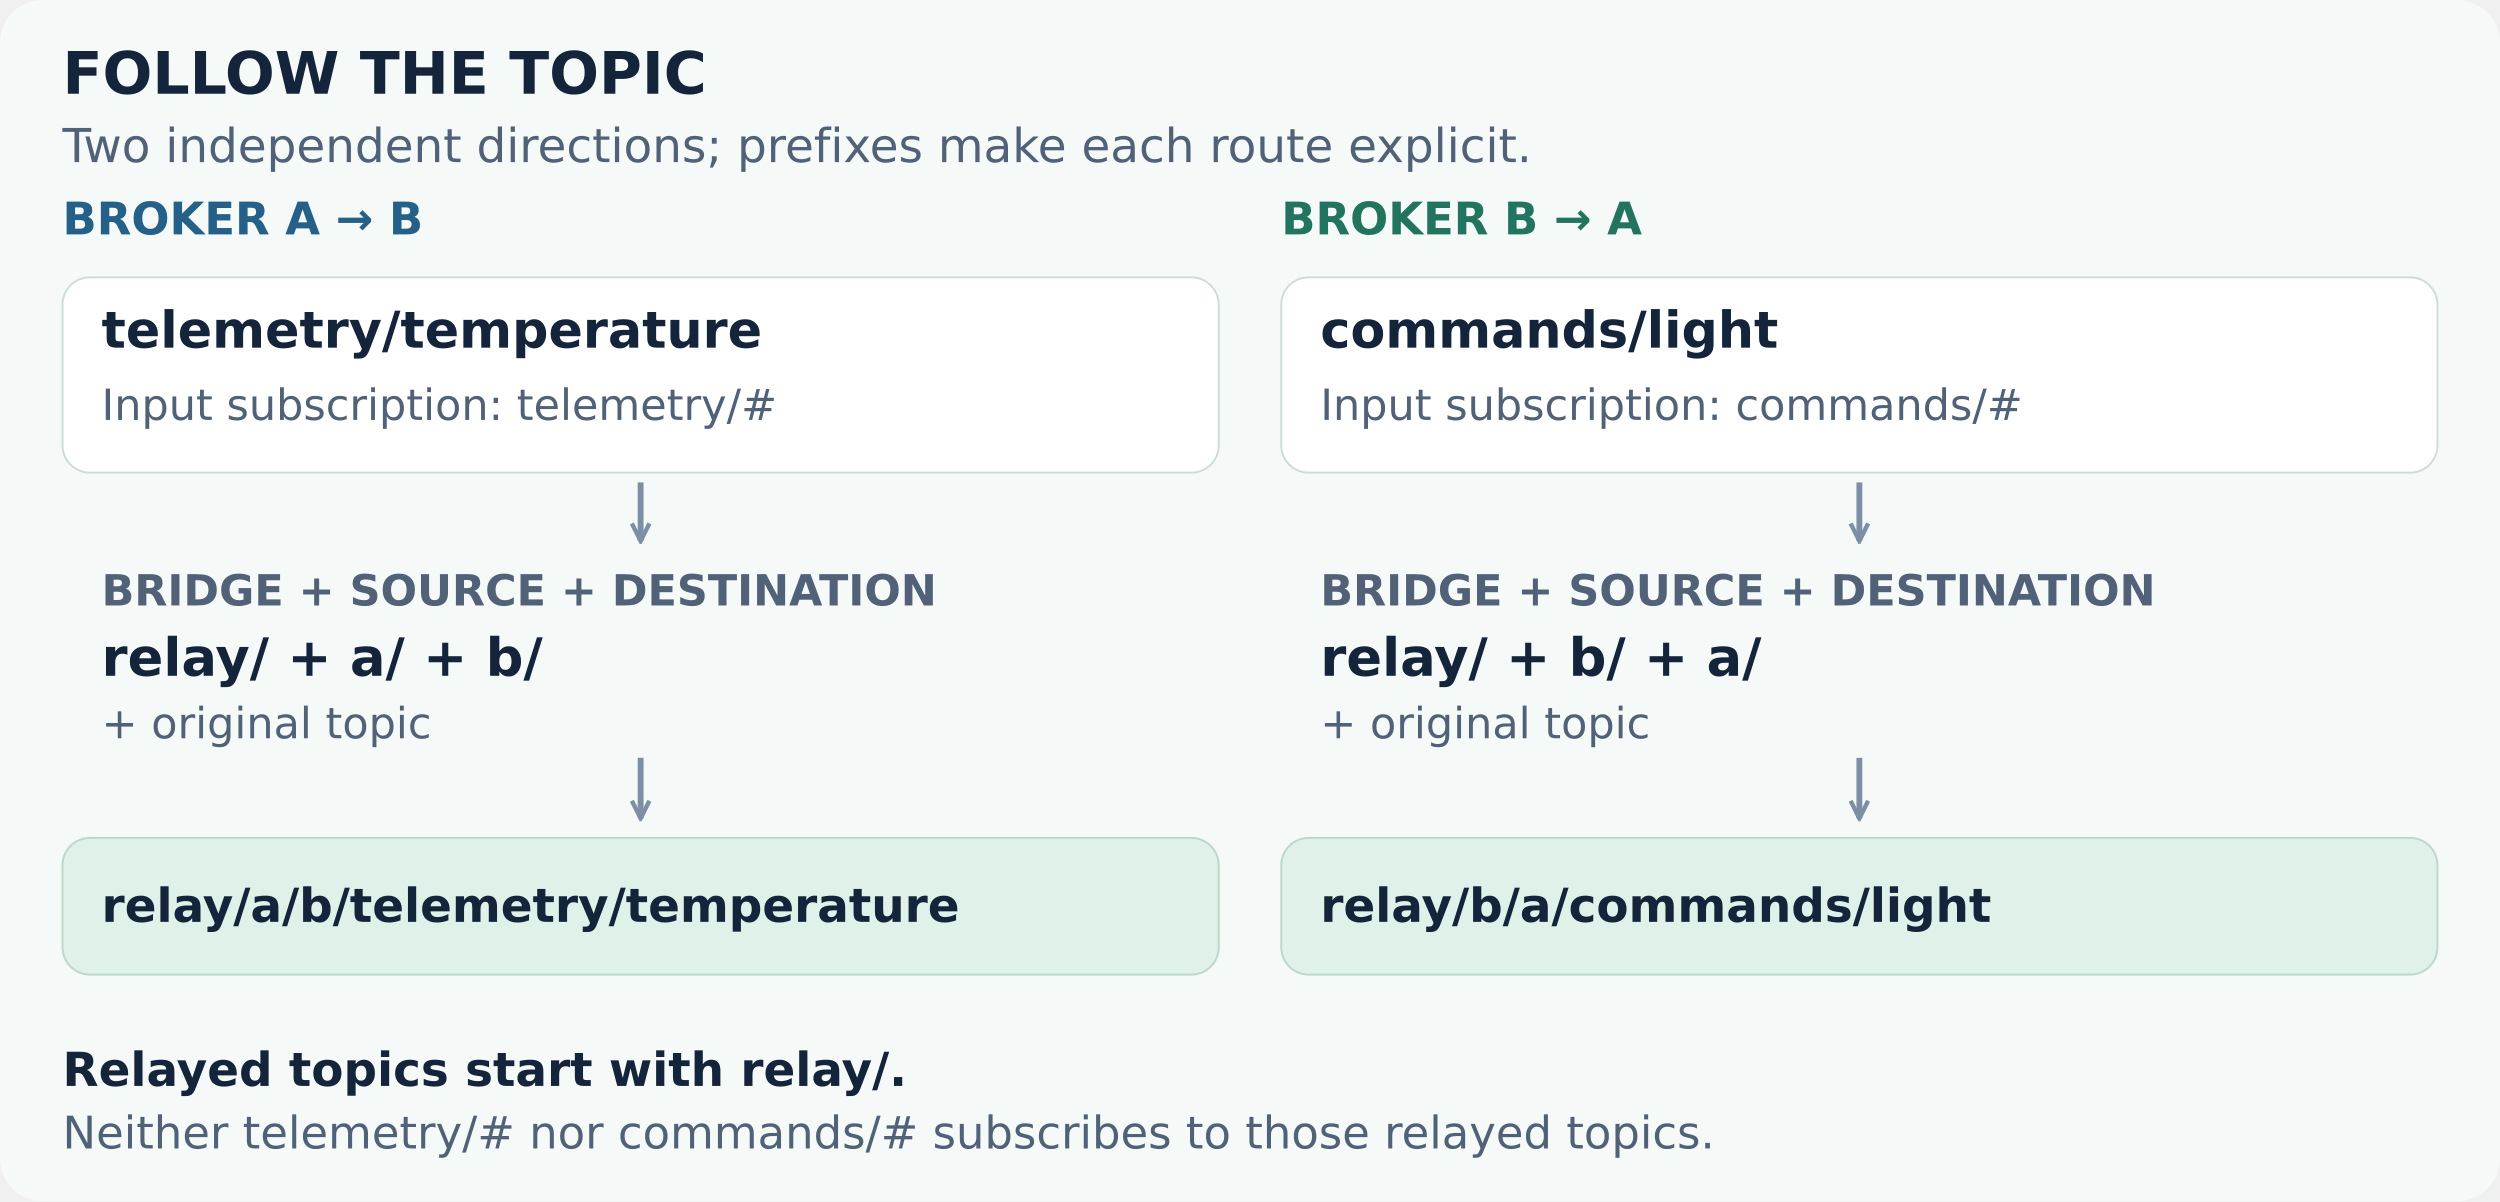
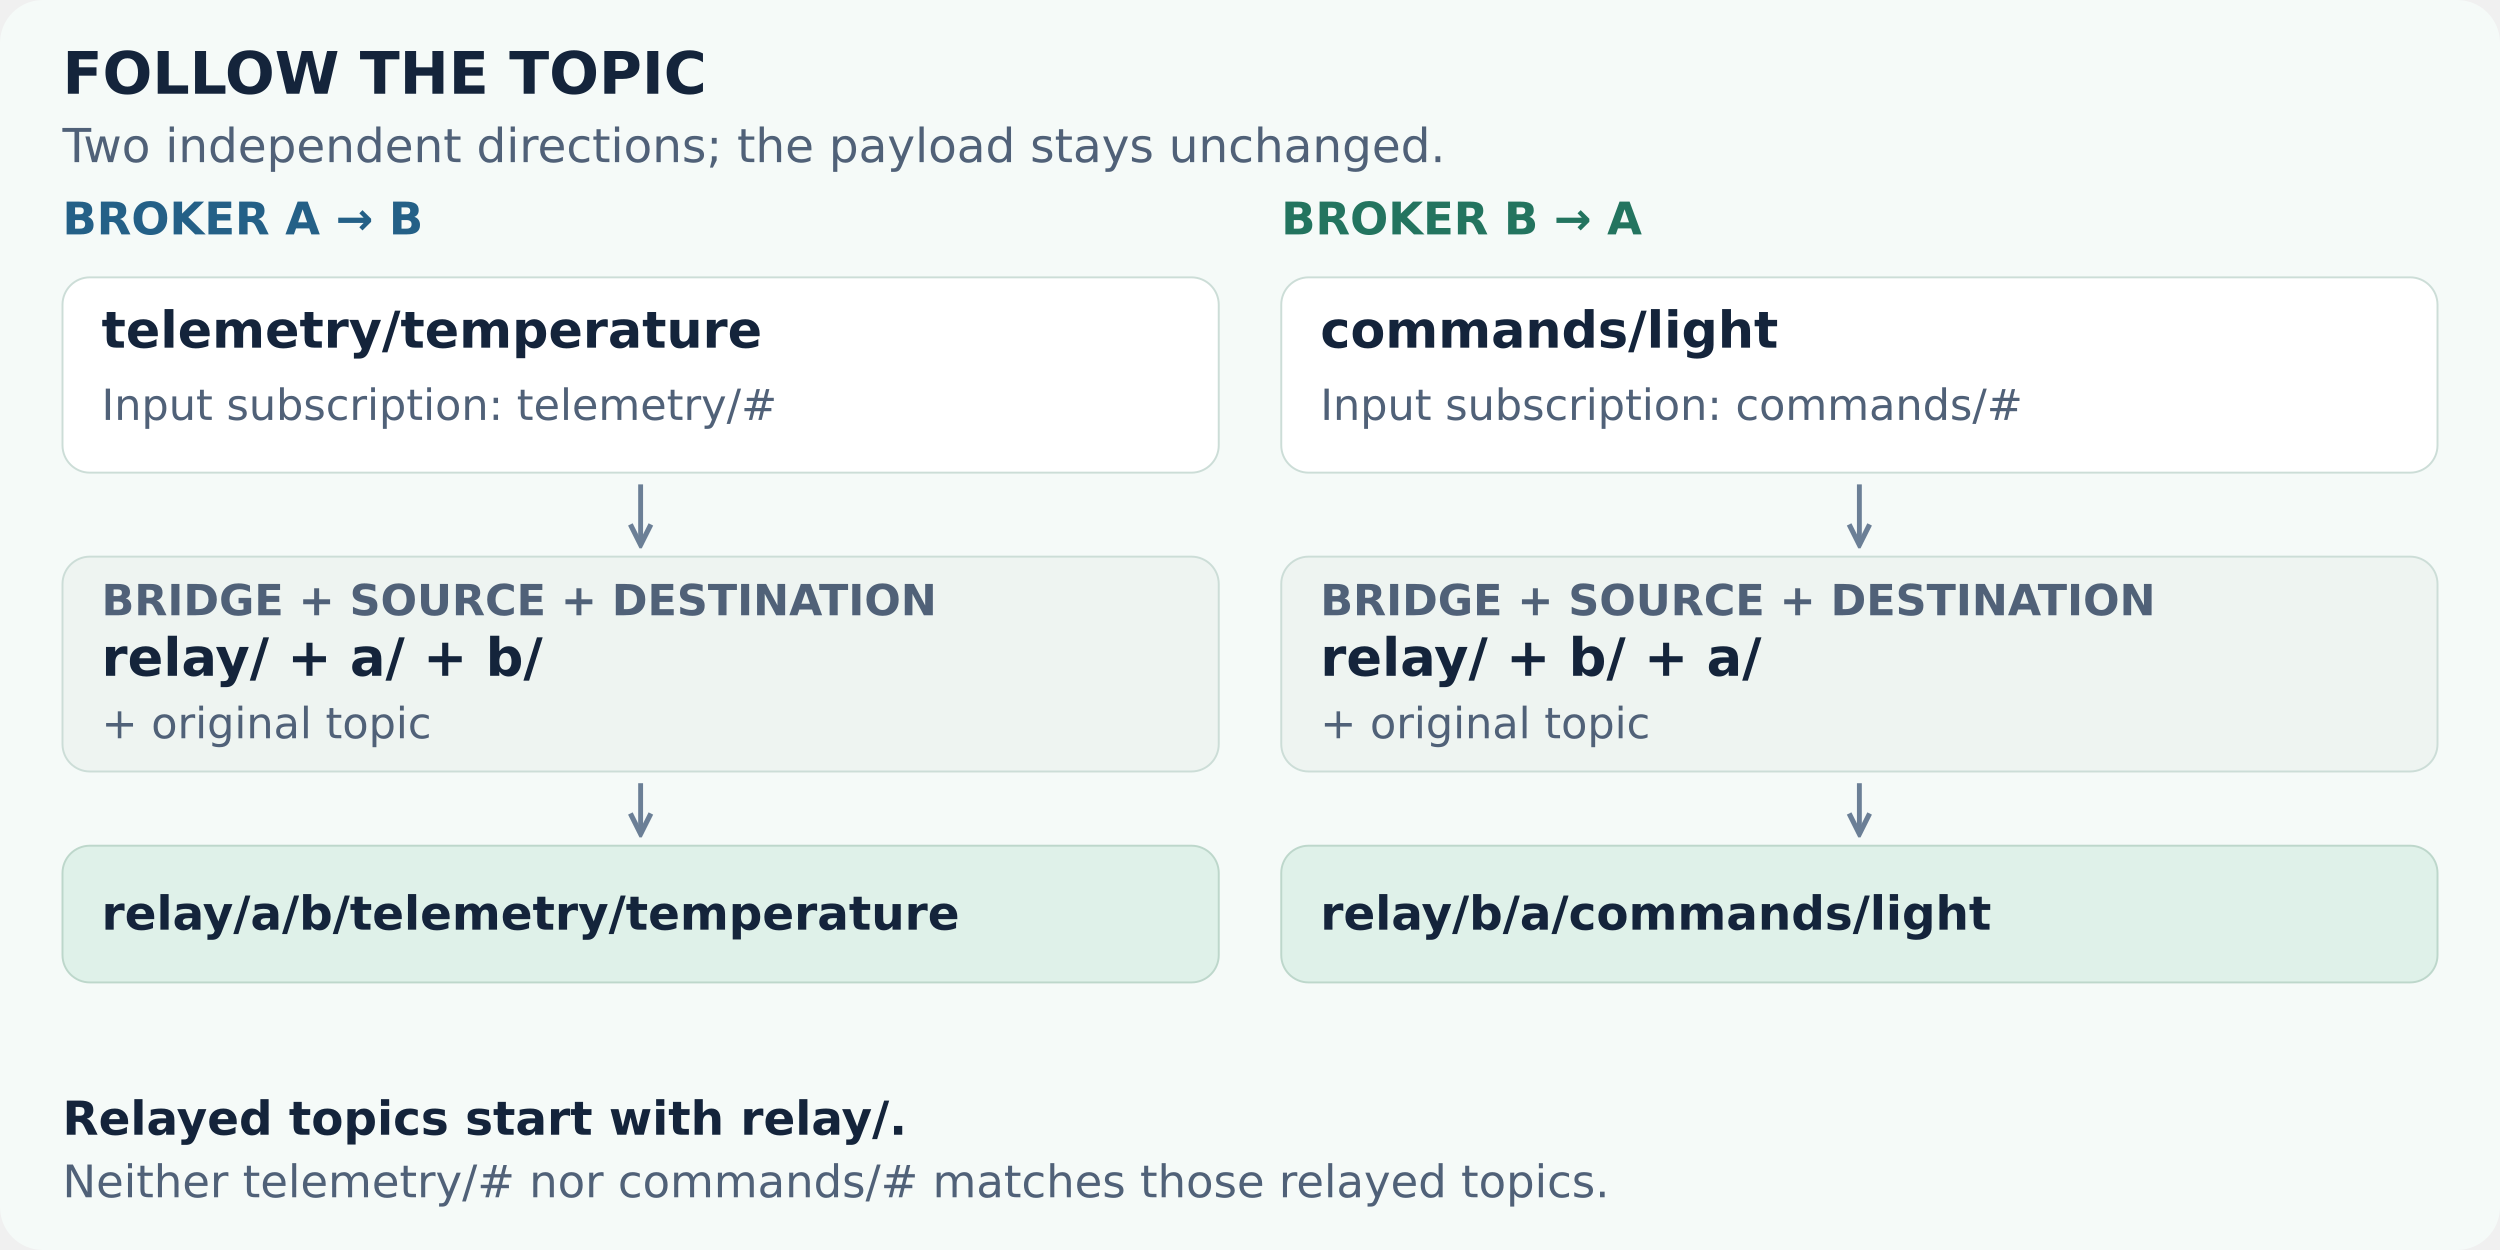
- <svg xmlns="http://www.w3.org/2000/svg" viewBox="0 0 1280 615" role="img" aria-labelledby="mqttsuite-bridge-topics-title mqttsuite-bridge-topics-desc">
+ <svg xmlns="http://www.w3.org/2000/svg" viewBox="0 0 1280 640" role="img" aria-labelledby="mqttsuite-bridge-topics-title mqttsuite-bridge-topics-desc">
  <defs>
    <linearGradient id="mqttsuite-bridge-topics-bg" x2="1" y2="1">
      <stop stop-color="#101f35" />
      <stop offset="1" stop-color="#172f47" />
    </linearGradient>
-     <marker id="mqttsuite-bridge-topics-arrow" markerUnits="userSpaceOnUse" markerWidth="12" markerHeight="12" viewBox="0 0 8 8" refX="7" refY="4" orient="auto-start-reverse">
-       <path d="M1 1L7 4L1 7" fill="none" stroke="#7c8fa5" stroke-width="1.5" />
+     <marker id="mqttsuite-bridge-topics-arrow" markerUnits="userSpaceOnUse" markerWidth="14" markerHeight="14" viewBox="0 0 8 8" refX="7" refY="4" orient="auto-start-reverse">
+       <path d="M1 1L7 4L1 7" fill="none" stroke="#6b7f96" stroke-width="1.5" />
    </marker>
  </defs>
  <g font-family="DejaVu Sans,Arial,sans-serif">
-     <rect x="0" y="0" width="1280" height="615" rx="22" fill="#f5faf8" stroke="none" />
+     <rect x="0" y="0" width="1280" height="640" rx="22" fill="#f5faf8" stroke="none" />
    <text x="32" y="48" font-size="30" fill="#14243b" font-weight="700">FOLLOW THE TOPIC</text>
-     <text x="32" y="83" font-size="24" fill="#506178" font-weight="400">Two independent directions; prefixes make each route explicit.</text>
+     <text x="32" y="83" font-size="24" fill="#506178" font-weight="400">Two independent directions; the payload stays unchanged.</text>
    <text x="32" y="120" font-size="23" fill="#246087" font-weight="700">BROKER A → B</text>
    <rect x="32" y="142" width="592" height="100" rx="14" fill="#ffffff" stroke="#ccddd7" />
    <text x="52" y="178" font-size="26" fill="#14243b" font-weight="700">telemetry/temperature</text>
    <text x="52" y="215" font-size="22" fill="#506178" font-weight="400">Input subscription: telemetry/#</text>
-     <path d="M328 247L328 277" fill="none" stroke="#7c8fa5" stroke-width="3" marker-end="url(#mqttsuite-bridge-topics-arrow)" />
-     <text x="52" y="310" font-size="22" fill="#506178" font-weight="700">BRIDGE + SOURCE + DESTINATION</text>
+     <path d="M328 248L328 279" fill="none" stroke="#6b7f96" stroke-width="2.5" marker-end="url(#mqttsuite-bridge-topics-arrow)" />
+     <rect x="32" y="285" width="592" height="110" rx="14" fill="#eef4f1" stroke="#ccddd7" />
+     <text x="52" y="315" font-size="22" fill="#506178" font-weight="700">BRIDGE + SOURCE + DESTINATION</text>
    <text x="52" y="346" font-size="27" fill="#14243b" font-weight="700">relay/ + a/ + b/</text>
    <text x="52" y="378" font-size="22" fill="#506178" font-weight="400">+ original topic</text>
-     <path d="M328 388L328 419" fill="none" stroke="#7c8fa5" stroke-width="3" marker-end="url(#mqttsuite-bridge-topics-arrow)" />
-     <rect x="32" y="429" width="592" height="70" rx="14" fill="#dff1e9" stroke="#bdd7cb" />
-     <text x="52" y="472" font-size="24" fill="#14243b" font-weight="700">relay/a/b/telemetry/temperature</text>
+     <path d="M328 401L328 427" fill="none" stroke="#6b7f96" stroke-width="2.5" marker-end="url(#mqttsuite-bridge-topics-arrow)" />
+     <rect x="32" y="433" width="592" height="70" rx="14" fill="#dff1e9" stroke="#bdd7cb" />
+     <text x="52" y="476" font-size="24" fill="#14243b" font-weight="700">relay/a/b/telemetry/temperature</text>
    <text x="656" y="120" font-size="23" fill="#23745f" font-weight="700">BROKER B → A</text>
    <rect x="656" y="142" width="592" height="100" rx="14" fill="#ffffff" stroke="#ccddd7" />
    <text x="676" y="178" font-size="26" fill="#14243b" font-weight="700">commands/light</text>
    <text x="676" y="215" font-size="22" fill="#506178" font-weight="400">Input subscription: commands/#</text>
-     <path d="M952 247L952 277" fill="none" stroke="#7c8fa5" stroke-width="3" marker-end="url(#mqttsuite-bridge-topics-arrow)" />
-     <text x="676" y="310" font-size="22" fill="#506178" font-weight="700">BRIDGE + SOURCE + DESTINATION</text>
+     <path d="M952 248L952 279" fill="none" stroke="#6b7f96" stroke-width="2.5" marker-end="url(#mqttsuite-bridge-topics-arrow)" />
+     <rect x="656" y="285" width="592" height="110" rx="14" fill="#eef4f1" stroke="#ccddd7" />
+     <text x="676" y="315" font-size="22" fill="#506178" font-weight="700">BRIDGE + SOURCE + DESTINATION</text>
    <text x="676" y="346" font-size="27" fill="#14243b" font-weight="700">relay/ + b/ + a/</text>
    <text x="676" y="378" font-size="22" fill="#506178" font-weight="400">+ original topic</text>
-     <path d="M952 388L952 419" fill="none" stroke="#7c8fa5" stroke-width="3" marker-end="url(#mqttsuite-bridge-topics-arrow)" />
-     <rect x="656" y="429" width="592" height="70" rx="14" fill="#dff1e9" stroke="#bdd7cb" />
-     <text x="676" y="472" font-size="24" fill="#14243b" font-weight="700">relay/b/a/commands/light</text>
-     <text x="32" y="556" font-size="24" fill="#14243b" font-weight="700">Relayed topics start with relay/.</text>
-     <text x="32" y="588" font-size="23" fill="#506178" font-weight="400">Neither telemetry/# nor commands/# subscribes to those relayed topics.</text>
+     <path d="M952 401L952 427" fill="none" stroke="#6b7f96" stroke-width="2.5" marker-end="url(#mqttsuite-bridge-topics-arrow)" />
+     <rect x="656" y="433" width="592" height="70" rx="14" fill="#dff1e9" stroke="#bdd7cb" />
+     <text x="676" y="476" font-size="24" fill="#14243b" font-weight="700">relay/b/a/commands/light</text>
+     <text x="32" y="581" font-size="24" fill="#14243b" font-weight="700">Relayed topics start with relay/.</text>
+     <text x="32" y="613" font-size="23" fill="#506178" font-weight="400">Neither telemetry/# nor commands/# matches those relayed topics.</text>
  </g>
</svg>
